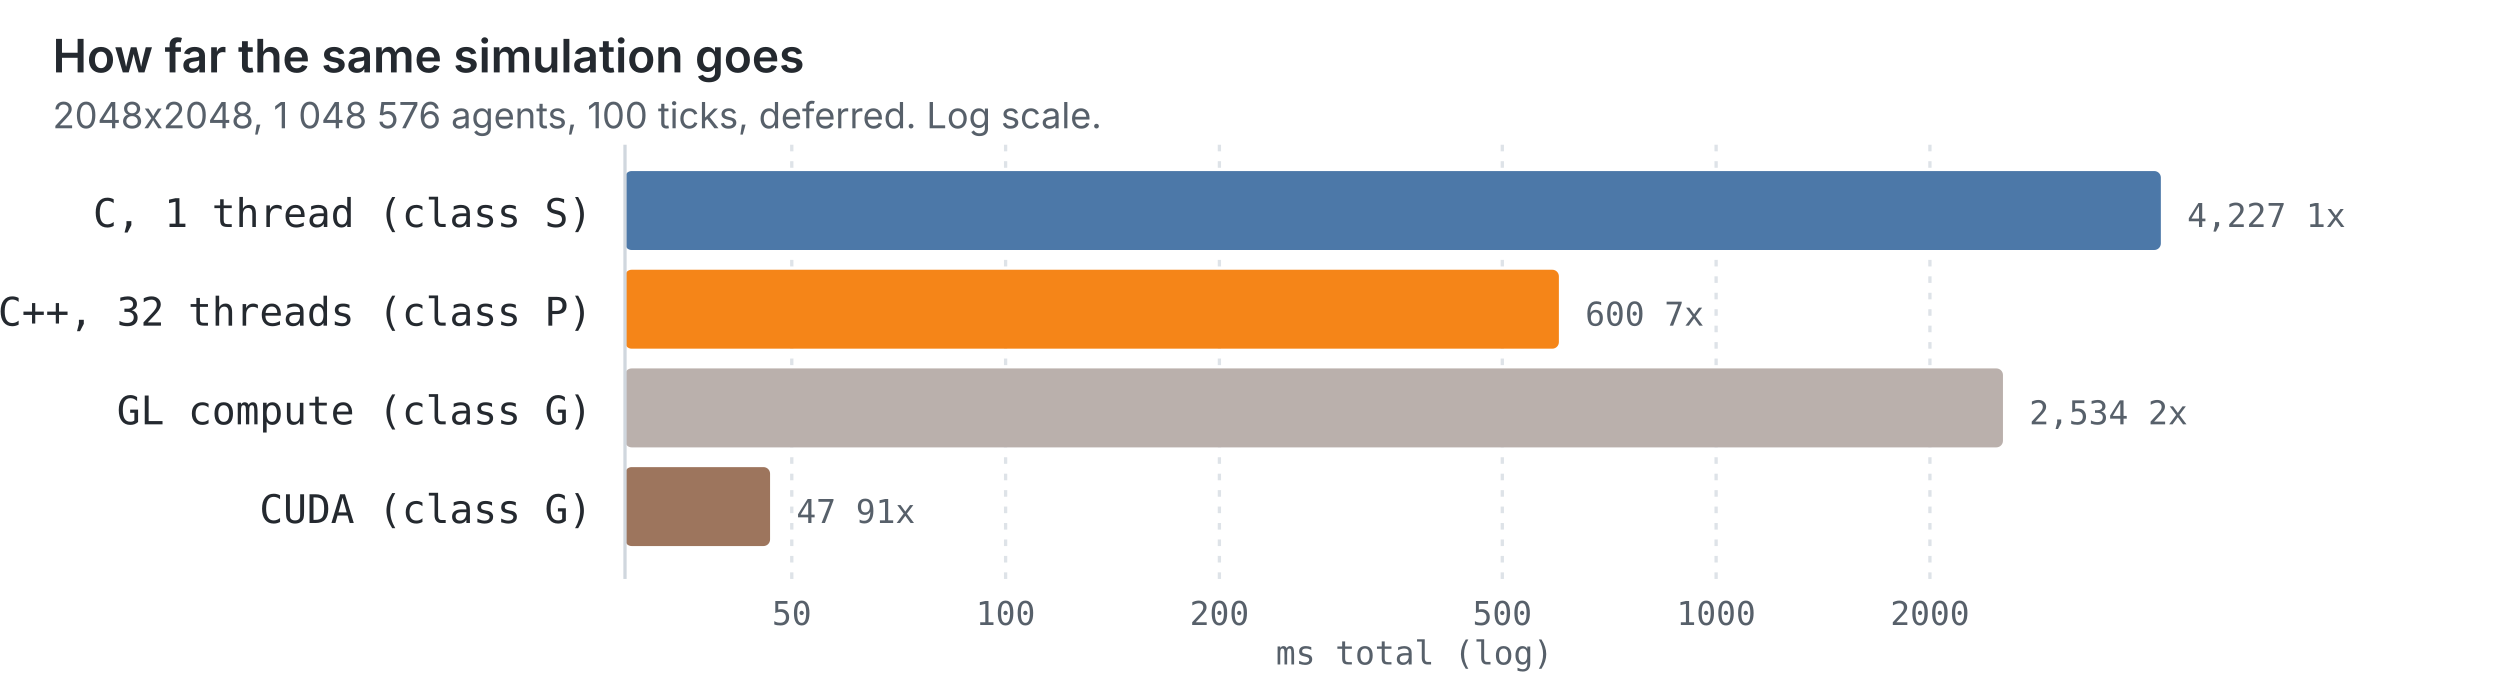
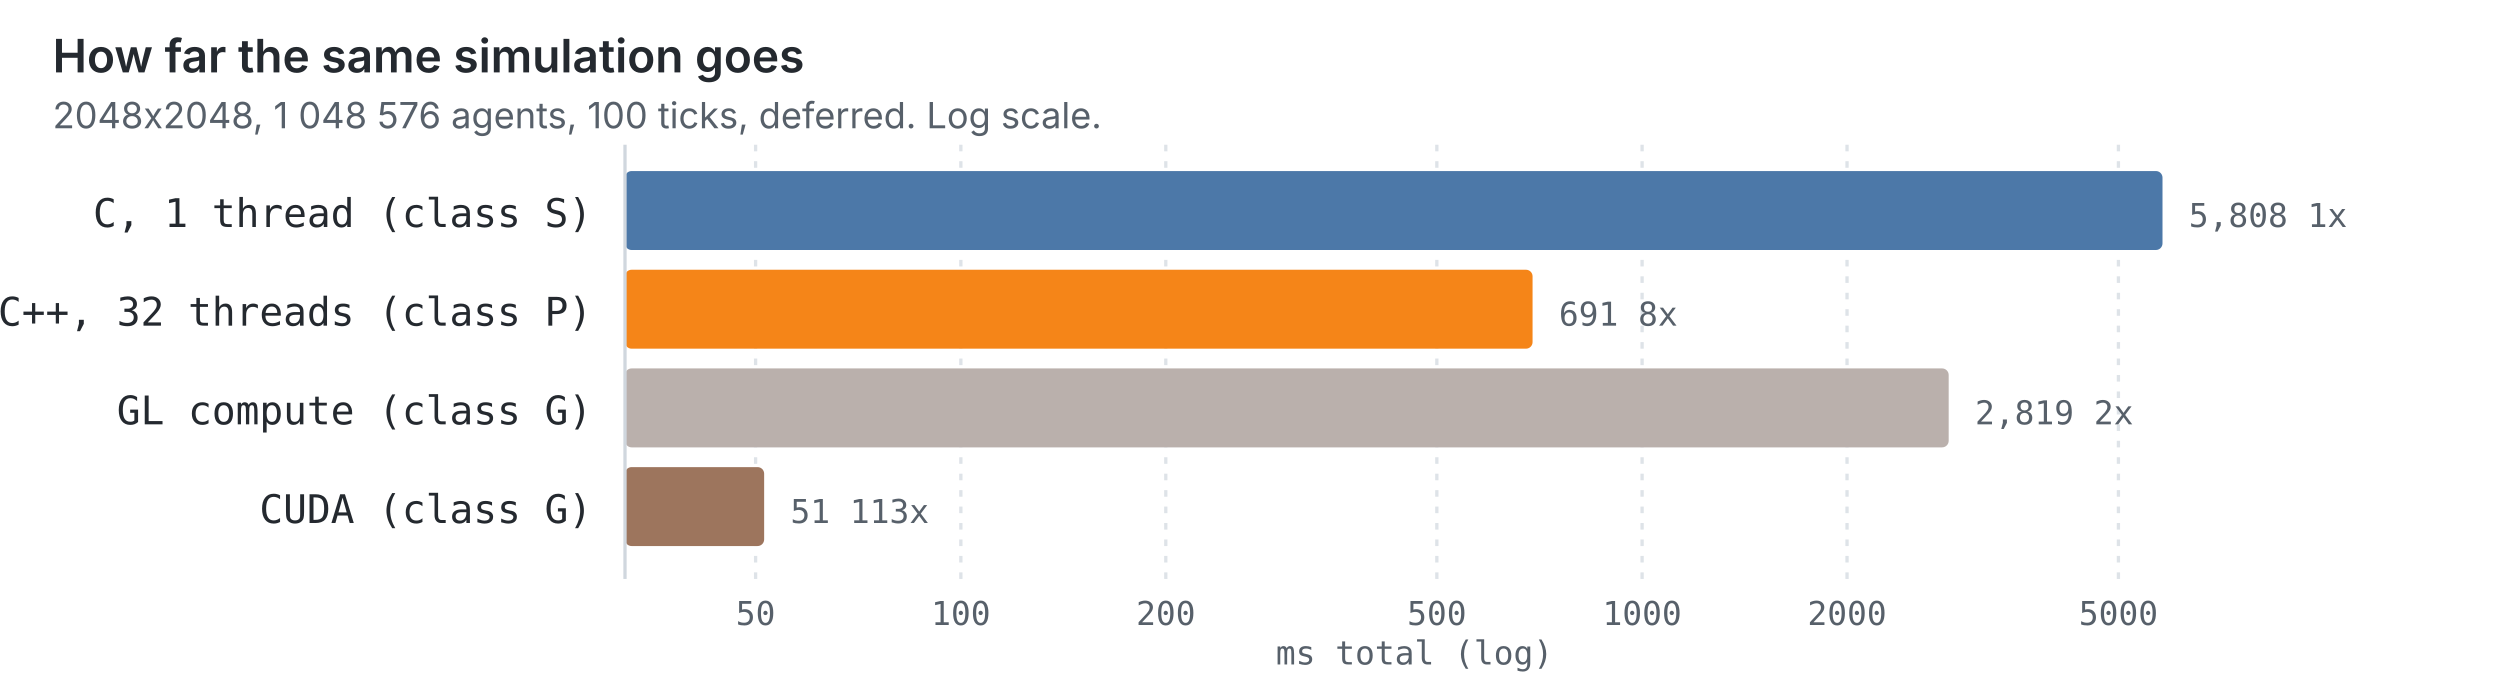
<svg xmlns="http://www.w3.org/2000/svg" viewBox="0 0 760 206" width="760" height="206" role="img" aria-label="How far the same simulation goes">
  <style>
    .bg    { fill: none; }
    .lbl   { fill: #24292f; font: 12px ui-monospace, "SF Mono", Menlo, monospace; }
    .lbl-s { fill: #57606a; font: 10px ui-monospace, "SF Mono", Menlo, monospace; }
    .ttl   { fill: #24292f; font: 600 14px -apple-system, "Segoe UI", sans-serif; }
    .sub   { fill: #57606a; font: 11px -apple-system, "Segoe UI", sans-serif; }
    .axis  { stroke: #d0d7de; stroke-width: 1; }
    .grid  { stroke: #d0d7de; stroke-width: 1; stroke-dasharray: 2 3; opacity: .7; }
    @media (prefers-color-scheme: dark) {
      .lbl   { fill: #e6edf3; }
      .lbl-s { fill: #9198a1; }
      .ttl   { fill: #e6edf3; }
      .sub   { fill: #9198a1; }
      .axis  { stroke: #3d444d; }
      .grid  { stroke: #3d444d; }
    }
  </style>
  <text x="16" y="22" class="ttl">How far the same simulation goes</text>
  <text x="16" y="39" class="sub">2048x2048, 1 048 576 agents, 100 ticks, deferred. Log scale.</text>
-   <line x1="240.7" y1="44" x2="240.7" y2="176" class="grid" />
-   <text x="240.7" y="190" class="lbl-s" text-anchor="middle">50</text>
-   <line x1="305.7" y1="44" x2="305.7" y2="176" class="grid" />
-   <text x="305.7" y="190" class="lbl-s" text-anchor="middle">100</text>
-   <line x1="370.7" y1="44" x2="370.7" y2="176" class="grid" />
-   <text x="370.7" y="190" class="lbl-s" text-anchor="middle">200</text>
-   <line x1="456.7" y1="44" x2="456.7" y2="176" class="grid" />
-   <text x="456.7" y="190" class="lbl-s" text-anchor="middle">500</text>
-   <line x1="521.7" y1="44" x2="521.7" y2="176" class="grid" />
-   <text x="521.7" y="190" class="lbl-s" text-anchor="middle">1000</text>
-   <line x1="586.7" y1="44" x2="586.7" y2="176" class="grid" />
-   <text x="586.7" y="190" class="lbl-s" text-anchor="middle">2000</text>
+   <line x1="229.7" y1="44" x2="229.7" y2="176" class="grid" />
+   <text x="229.7" y="190" class="lbl-s" text-anchor="middle">50</text>
+   <line x1="292.1" y1="44" x2="292.1" y2="176" class="grid" />
+   <text x="292.1" y="190" class="lbl-s" text-anchor="middle">100</text>
+   <line x1="354.4" y1="44" x2="354.4" y2="176" class="grid" />
+   <text x="354.4" y="190" class="lbl-s" text-anchor="middle">200</text>
+   <line x1="436.8" y1="44" x2="436.8" y2="176" class="grid" />
+   <text x="436.8" y="190" class="lbl-s" text-anchor="middle">500</text>
+   <line x1="499.2" y1="44" x2="499.2" y2="176" class="grid" />
+   <text x="499.2" y="190" class="lbl-s" text-anchor="middle">1000</text>
+   <line x1="561.5" y1="44" x2="561.5" y2="176" class="grid" />
+   <text x="561.5" y="190" class="lbl-s" text-anchor="middle">2000</text>
+   <line x1="644.0" y1="44" x2="644.0" y2="176" class="grid" />
+   <text x="644.0" y="190" class="lbl-s" text-anchor="middle">5000</text>
  <text x="430" y="202" class="lbl-s" text-anchor="middle">ms total (log)</text>
  <text x="180" y="69" class="lbl" text-anchor="end">C, 1 thread (class S)</text>
-   <rect x="190" y="52" width="466.9" height="24" rx="2" fill="#4c78a8" />
-   <text x="664.9" y="69" class="lbl-s">4,227  1x</text>
+   <rect x="190" y="52" width="467.4" height="24" rx="2" fill="#4c78a8" />
+   <text x="665.4" y="69" class="lbl-s">5,808  1x</text>
  <text x="180" y="99" class="lbl" text-anchor="end">C++, 32 threads (class P)</text>
-   <rect x="190" y="82" width="283.9" height="24" rx="2" fill="#f58518" />
-   <text x="481.9" y="99" class="lbl-s">600  7x</text>
+   <rect x="190" y="82" width="275.9" height="24" rx="2" fill="#f58518" />
+   <text x="473.9" y="99" class="lbl-s">691  8x</text>
  <text x="180" y="129" class="lbl" text-anchor="end">GL compute (class G)</text>
-   <rect x="190" y="112" width="418.9" height="24" rx="2" fill="#bab0ac" />
-   <text x="616.9" y="129" class="lbl-s">2,534  2x</text>
+   <rect x="190" y="112" width="402.4" height="24" rx="2" fill="#bab0ac" />
+   <text x="600.4" y="129" class="lbl-s">2,819  2x</text>
  <text x="180" y="159" class="lbl" text-anchor="end">CUDA (class G)</text>
-   <rect x="190" y="142" width="44.1" height="24" rx="2" fill="#9d755d" />
-   <text x="242.1" y="159" class="lbl-s">47  91x</text>
+   <rect x="190" y="142" width="42.3" height="24" rx="2" fill="#9d755d" />
+   <text x="240.3" y="159" class="lbl-s">51  113x</text>
  <line x1="190" y1="44" x2="190" y2="176" class="axis" />
</svg>
